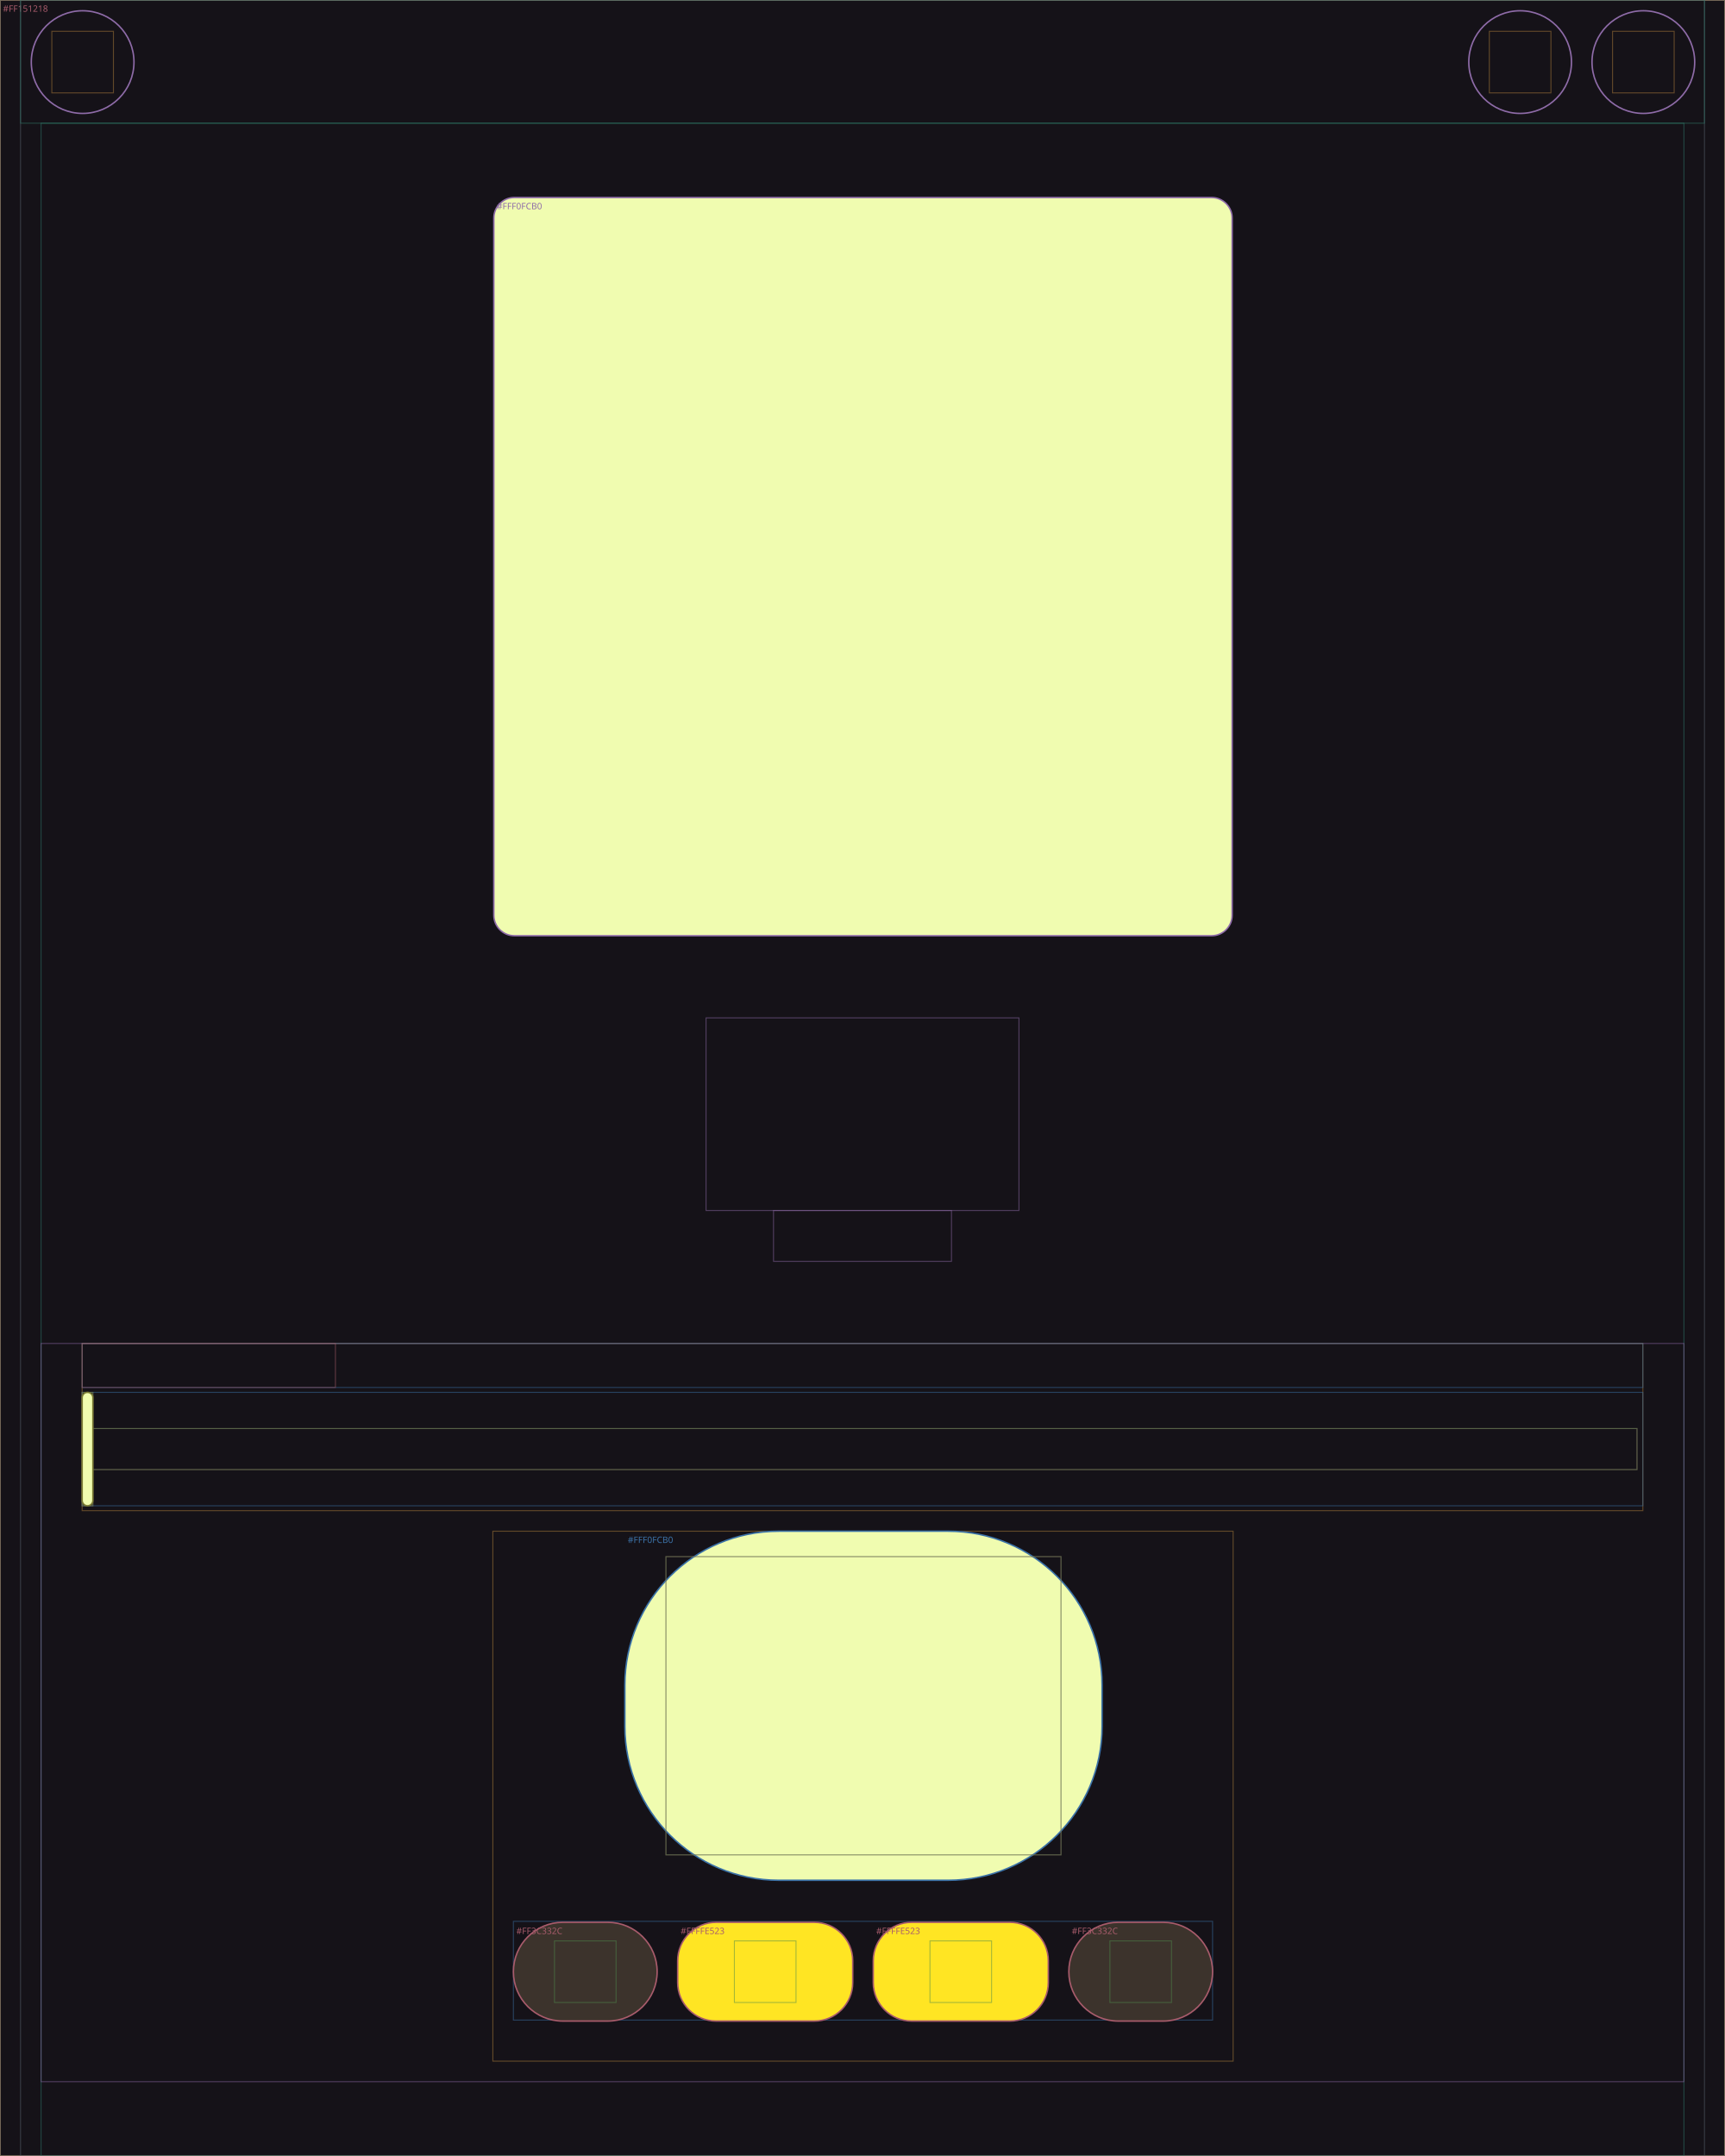
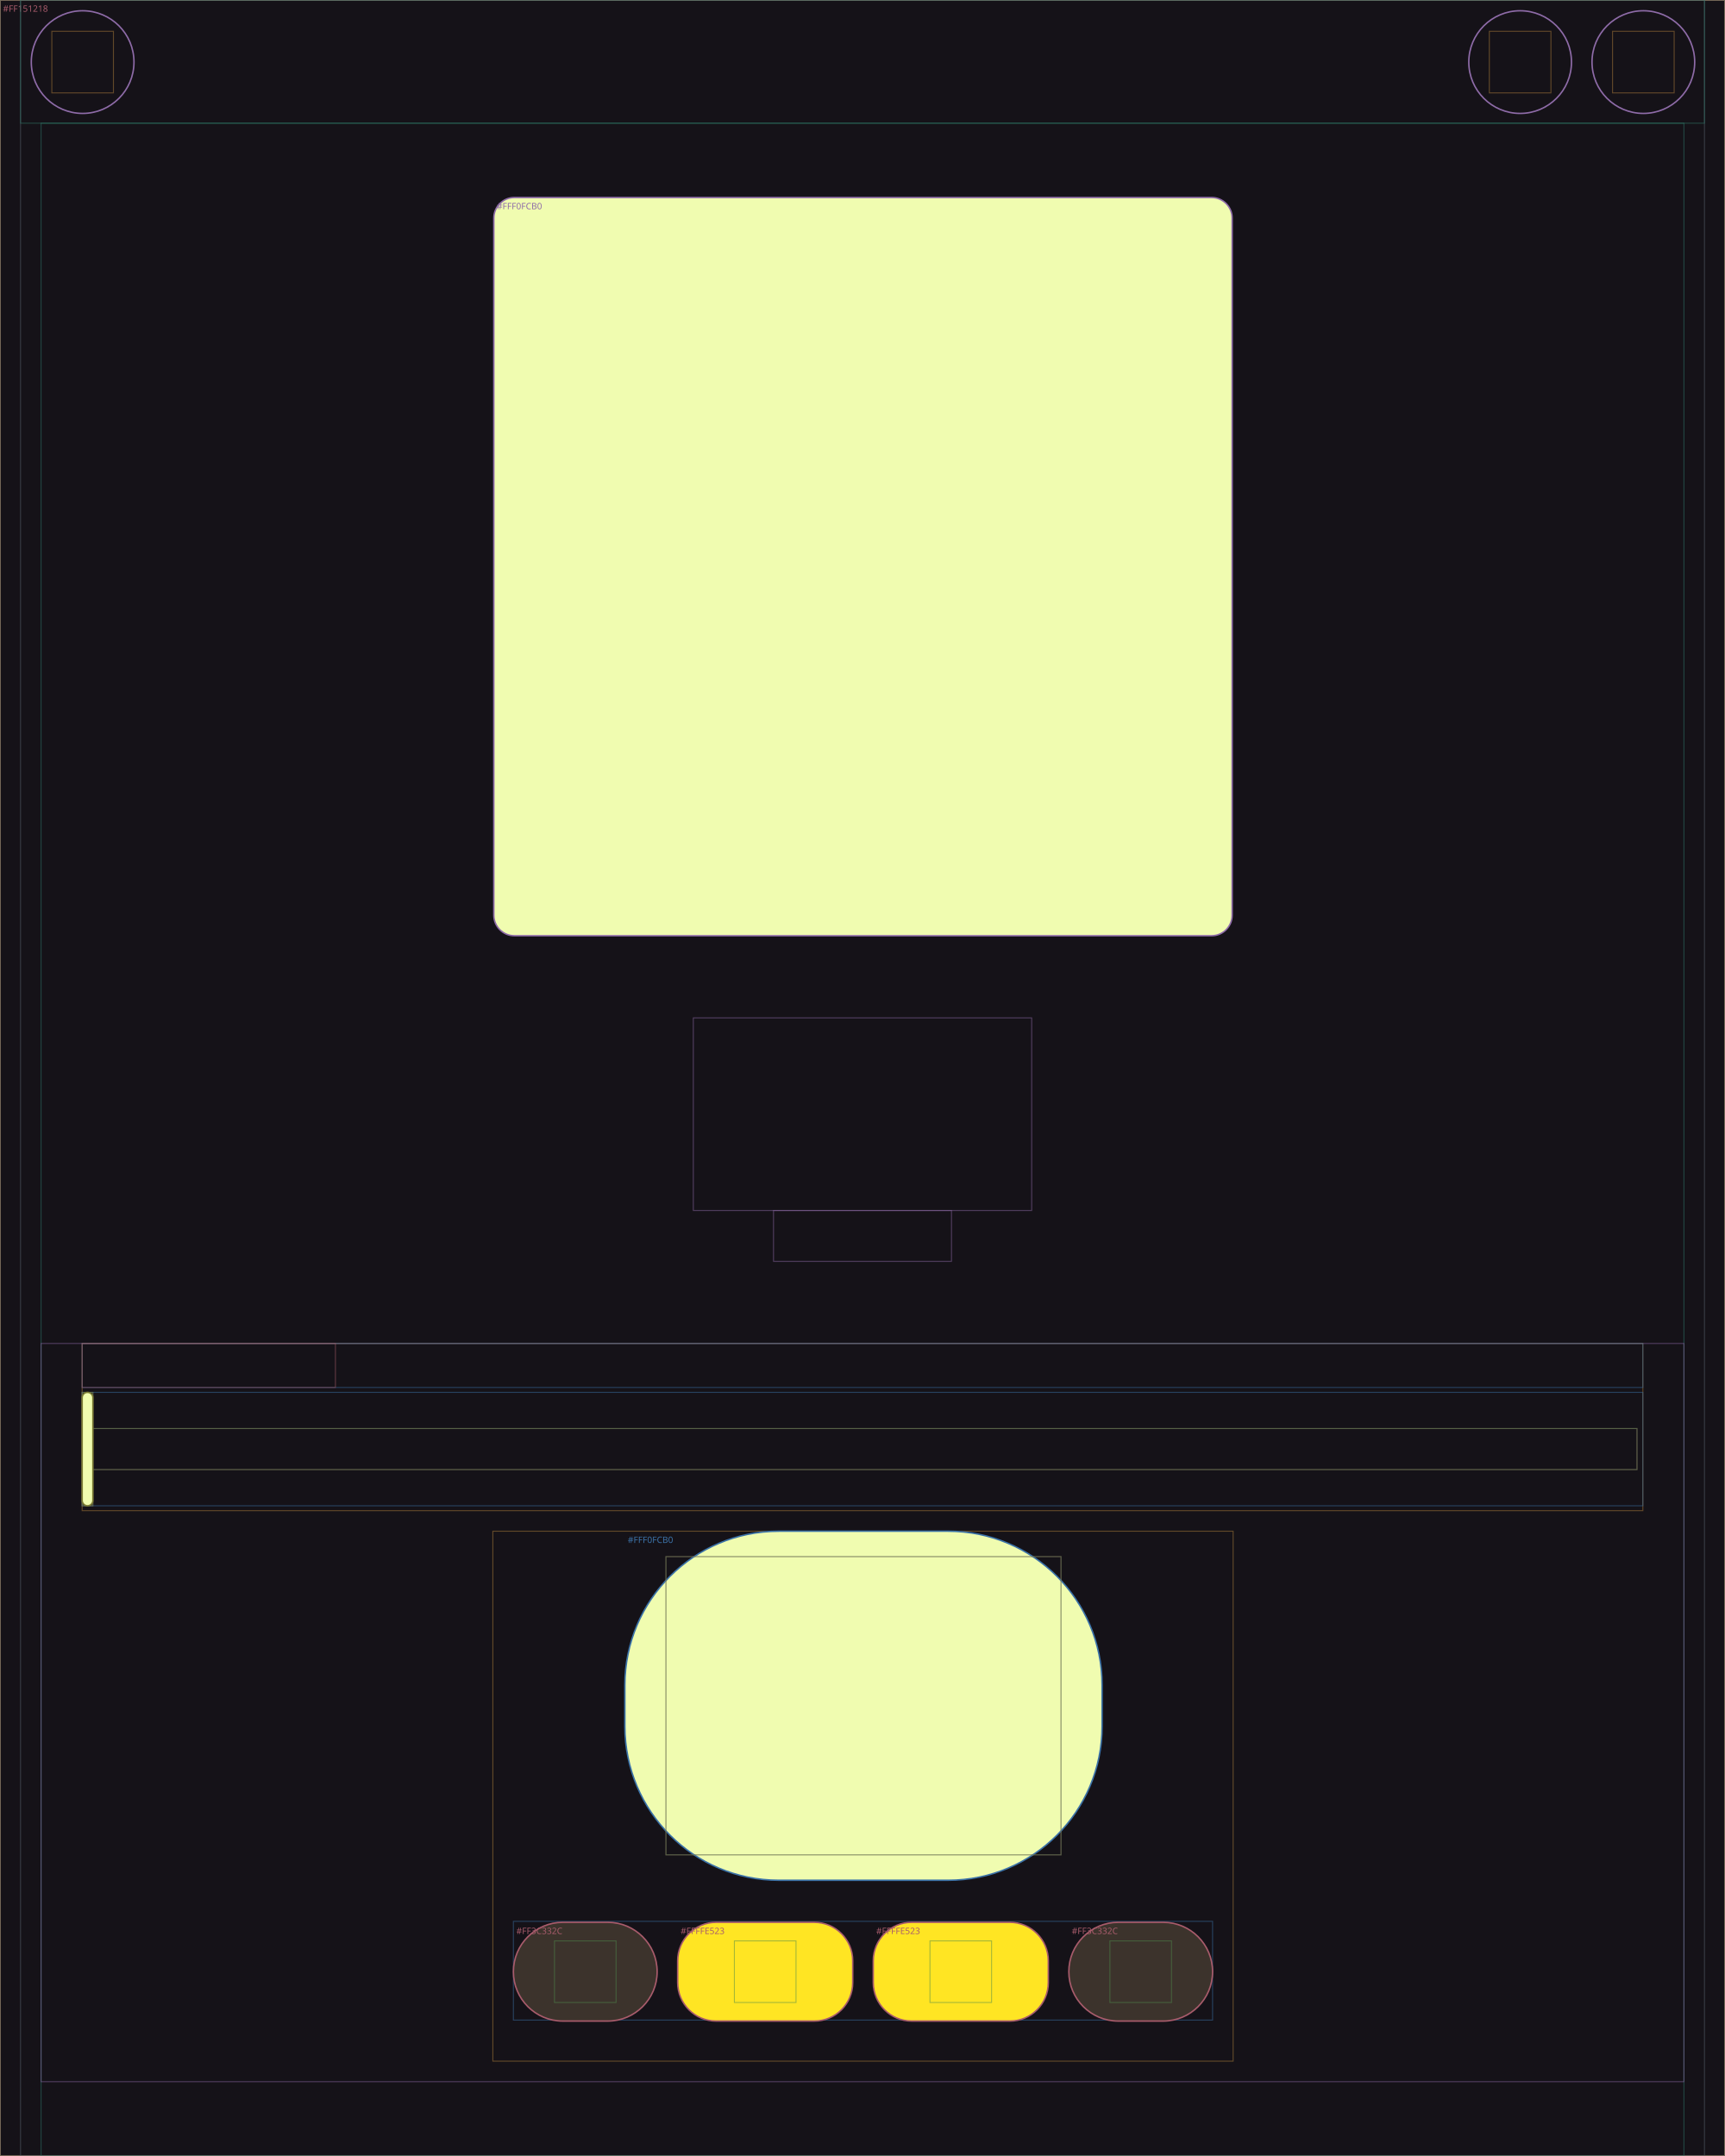
<svg xmlns="http://www.w3.org/2000/svg" viewBox="0 0 1764 2205" width="1764" height="2205" role="img" aria-label="Player/Screen layout wireframe">
  <rect width="1764" height="2205" fill="#ffffff" />
  <g>
    <rect x="0" y="0" width="1764" height="2205" fill="none" fill-opacity="0" stroke="#5B6470" stroke-width="1" stroke-opacity="0.5" />
  </g>
  <g>
    <rect x="0" y="0" width="1764" height="2205" fill="none" fill-opacity="0" stroke="#2E7D6B" stroke-width="1" stroke-opacity="0.5" />
  </g>
  <g>
    <rect x="0" y="0" width="1764" height="2205" fill="none" fill-opacity="0" stroke="#8E6BA8" stroke-width="1" stroke-opacity="0.5" />
  </g>
  <g>
    <rect x="0" y="0" width="1764" height="2205" fill="none" fill-opacity="0" stroke="#B0813B" stroke-width="1" stroke-opacity="0.5" />
  </g>
  <g>
    <rect x="0" y="0" width="1764" height="2205" fill="none" fill-opacity="0" stroke="#3B72A8" stroke-width="1" stroke-opacity="0.5" />
  </g>
  <g>
    <rect x="0" y="0" width="1764" height="2205" fill="#151218" fill-opacity="1" stroke="#A85B6B" stroke-width="1.5" stroke-opacity="1" />
    <text x="3" y="12" font-family="system-ui, sans-serif" font-size="9" fill="#A85B6B">#FF151218</text>
  </g>
  <g>
    <rect x="0" y="0" width="1764" height="2205" fill="none" fill-opacity="0" stroke="#4F8A4A" stroke-width="1" stroke-opacity="0.5" />
  </g>
  <g>
    <rect x="0" y="0" width="1764" height="2205" fill="none" fill-opacity="0" stroke="#7A7A33" stroke-width="1" stroke-opacity="0.5" />
  </g>
  <g>
    <rect x="0" y="0" width="1764" height="2205" fill="none" fill-opacity="0" stroke="#5B6470" stroke-width="1" stroke-opacity="0.5" />
  </g>
  <g>
    <rect x="21" y="0" width="1722" height="2205" fill="none" fill-opacity="0" stroke="#5B6470" stroke-width="1" stroke-opacity="0.5" />
  </g>
  <g>
    <rect x="21" y="0" width="1722" height="126" fill="none" fill-opacity="0" stroke="#2E7D6B" stroke-width="1" stroke-opacity="0.5" />
  </g>
  <g>
    <path d="M84.5,11 H84.5 A52.5,52.5 0 0 1 137,63.5 V63.5 A52.5,52.5 0 0 1 84.5,116 H84.5 A52.5,52.5 0 0 1 32,63.5 V63.5 A52.5,52.5 0 0 1 84.5,11 Z" fill="none" fill-opacity="0" stroke="#8E6BA8" stroke-width="1.5" stroke-opacity="1" />
  </g>
  <g>
    <rect x="53" y="32" width="63" height="63" fill="none" fill-opacity="0" stroke="#B0813B" stroke-width="1" stroke-opacity="0.5" />
  </g>
  <g>
    <path d="M1554.5,11 H1554.5 A52.5,52.5 0 0 1 1607,63.5 V63.5 A52.5,52.5 0 0 1 1554.5,116 H1554.5 A52.5,52.5 0 0 1 1502,63.5 V63.5 A52.5,52.5 0 0 1 1554.5,11 Z" fill="none" fill-opacity="0" stroke="#8E6BA8" stroke-width="1.5" stroke-opacity="1" />
  </g>
  <g>
    <rect x="1523" y="32" width="63" height="63" fill="none" fill-opacity="0" stroke="#B0813B" stroke-width="1" stroke-opacity="0.5" />
  </g>
  <g>
    <path d="M1680.5,11 H1680.5 A52.5,52.5 0 0 1 1733,63.5 V63.5 A52.5,52.5 0 0 1 1680.5,116 H1680.5 A52.5,52.5 0 0 1 1628,63.5 V63.5 A52.5,52.5 0 0 1 1680.5,11 Z" fill="none" fill-opacity="0" stroke="#8E6BA8" stroke-width="1.5" stroke-opacity="1" />
  </g>
  <g>
    <rect x="1649" y="32" width="63" height="63" fill="none" fill-opacity="0" stroke="#B0813B" stroke-width="1" stroke-opacity="0.5" />
  </g>
  <g>
    <rect x="42" y="126" width="1680" height="2079" fill="none" fill-opacity="0" stroke="#2E7D6B" stroke-width="1" stroke-opacity="0.5" />
  </g>
  <g>
    <path d="M526,202 H1239 A21,21 0 0 1 1260,223 V936 A21,21 0 0 1 1239,957 H526 A21,21 0 0 1 505,936 V223 A21,21 0 0 1 526,202 Z" fill="#F0FCB0" fill-opacity="1" stroke="#8E6BA8" stroke-width="1.5" stroke-opacity="1" />
    <text x="508" y="214" font-family="system-ui, sans-serif" font-size="9" fill="#8E6BA8">#FFF0FCB0</text>
  </g>
  <g>
-     <rect x="722" y="1041" width="320" height="197" fill="none" fill-opacity="0" stroke="#8E6BA8" stroke-width="1" stroke-opacity="0.5" />
+     <rect x="709" y="1041" width="346" height="197" fill="none" fill-opacity="0" stroke="#8E6BA8" stroke-width="1" stroke-opacity="0.5" />
  </g>
  <g>
    <rect x="791" y="1238" width="182" height="52" fill="none" fill-opacity="0" stroke="#8E6BA8" stroke-width="1" stroke-opacity="0.5" />
  </g>
  <g>
    <rect x="42" y="1374" width="1680" height="755" fill="none" fill-opacity="0" stroke="#8E6BA8" stroke-width="1" stroke-opacity="0.5" />
  </g>
  <g>
    <rect x="84" y="1374" width="1596" height="171" fill="none" fill-opacity="0" stroke="#B0813B" stroke-width="1" stroke-opacity="0.5" />
  </g>
  <g>
    <rect x="84" y="1374" width="1596" height="45" fill="none" fill-opacity="0" stroke="#3B72A8" stroke-width="1" stroke-opacity="0.5" />
  </g>
  <g>
    <rect x="84" y="1374" width="259" height="45" fill="none" fill-opacity="0" stroke="#A85B6B" stroke-width="1" stroke-opacity="0.5" />
  </g>
  <g>
    <rect x="84" y="1424" width="1596" height="116" fill="none" fill-opacity="0" stroke="#3B72A8" stroke-width="1" stroke-opacity="0.5" />
  </g>
  <g>
    <rect x="89" y="1461" width="1585" height="42" fill="none" fill-opacity="0" stroke="#A85B6B" stroke-width="1" stroke-opacity="0.5" />
  </g>
  <g>
    <rect x="89" y="1461" width="1585" height="42" fill="none" fill-opacity="0" stroke="#4F8A4A" stroke-width="1" stroke-opacity="0.5" />
  </g>
  <g>
    <rect x="84" y="1424" width="11" height="116" fill="none" fill-opacity="0" stroke="#A85B6B" stroke-width="1" stroke-opacity="0.5" />
  </g>
  <g>
    <rect x="84" y="1424" width="11" height="116" fill="none" fill-opacity="0" stroke="#4F8A4A" stroke-width="1" stroke-opacity="0.5" />
  </g>
  <g>
    <path d="M89.5,1424 H89.5 A5.5,5.5 0 0 1 95,1429.5 V1534.5 A5.5,5.5 0 0 1 89.5,1540 H89.5 A5.5,5.5 0 0 1 84,1534.5 V1429.5 A5.5,5.5 0 0 1 89.5,1424 Z" fill="#F0FCB0" fill-opacity="1" stroke="#7A7A33" stroke-width="1.5" stroke-opacity="1" />
  </g>
  <g>
    <rect x="504" y="1566" width="757" height="542" fill="none" fill-opacity="0" stroke="#B0813B" stroke-width="1" stroke-opacity="0.5" />
  </g>
  <g>
    <path d="M796.5,1566 H969.5 A157.5,157.5 0 0 1 1127,1723.5 V1765.5 A157.5,157.5 0 0 1 969.5,1923 H796.5 A157.5,157.5 0 0 1 639,1765.5 V1723.5 A157.5,157.5 0 0 1 796.5,1566 Z" fill="#F0FCB0" fill-opacity="1" stroke="#3B72A8" stroke-width="1.5" stroke-opacity="1" />
    <text x="642" y="1578" font-family="system-ui, sans-serif" font-size="9" fill="#3B72A8">#FFF0FCB0</text>
  </g>
  <g>
    <rect x="681" y="1592" width="404" height="305" fill="none" fill-opacity="0" stroke="#A85B6B" stroke-width="1" stroke-opacity="0.5" />
  </g>
  <g>
    <rect x="681" y="1592" width="404" height="305" fill="none" fill-opacity="0" stroke="#4F8A4A" stroke-width="1" stroke-opacity="0.5" />
  </g>
  <g>
    <rect x="525" y="1965" width="715" height="101" fill="none" fill-opacity="0" stroke="#3B72A8" stroke-width="1" stroke-opacity="0.5" />
  </g>
  <g>
    <path d="M575.5,1966 H621.5 A50.5,50.5 0 0 1 672,2016.5 V2016.5 A50.5,50.5 0 0 1 621.5,2067 H575.5 A50.5,50.5 0 0 1 525,2016.5 V2016.5 A50.5,50.5 0 0 1 575.5,1966 Z" fill="#3C332C" fill-opacity="1" stroke="#A85B6B" stroke-width="1.5" stroke-opacity="1" />
    <text x="528" y="1978" font-family="system-ui, sans-serif" font-size="9" fill="#A85B6B">#FF3C332C</text>
  </g>
  <g>
    <rect x="567" y="1985" width="63" height="63" fill="none" fill-opacity="0" stroke="#4F8A4A" stroke-width="1" stroke-opacity="0.5" />
  </g>
  <g>
    <path d="M732.375,1966 H832.625 A39.375,39.375 0 0 1 872,2005.375 V2027.625 A39.375,39.375 0 0 1 832.625,2067 H732.375 A39.375,39.375 0 0 1 693,2027.625 V2005.375 A39.375,39.375 0 0 1 732.375,1966 Z" fill="#FFE523" fill-opacity="1" stroke="#A85B6B" stroke-width="1.5" stroke-opacity="1" />
    <text x="696" y="1978" font-family="system-ui, sans-serif" font-size="9" fill="#A85B6B">#FFFFE523</text>
  </g>
  <g>
    <rect x="751" y="1985" width="63" height="63" fill="none" fill-opacity="0" stroke="#4F8A4A" stroke-width="1" stroke-opacity="0.5" />
  </g>
  <g>
    <path d="M932.375,1966 H1032.625 A39.375,39.375 0 0 1 1072,2005.375 V2027.625 A39.375,39.375 0 0 1 1032.625,2067 H932.375 A39.375,39.375 0 0 1 893,2027.625 V2005.375 A39.375,39.375 0 0 1 932.375,1966 Z" fill="#FFE523" fill-opacity="1" stroke="#A85B6B" stroke-width="1.5" stroke-opacity="1" />
    <text x="896" y="1978" font-family="system-ui, sans-serif" font-size="9" fill="#A85B6B">#FFFFE523</text>
  </g>
  <g>
    <rect x="951" y="1985" width="63" height="63" fill="none" fill-opacity="0" stroke="#4F8A4A" stroke-width="1" stroke-opacity="0.5" />
  </g>
  <g>
    <path d="M1143.5,1966 H1189.5 A50.5,50.5 0 0 1 1240,2016.5 V2016.5 A50.5,50.5 0 0 1 1189.5,2067 H1143.5 A50.5,50.5 0 0 1 1093,2016.5 V2016.5 A50.5,50.5 0 0 1 1143.5,1966 Z" fill="#3C332C" fill-opacity="1" stroke="#A85B6B" stroke-width="1.5" stroke-opacity="1" />
    <text x="1096" y="1978" font-family="system-ui, sans-serif" font-size="9" fill="#A85B6B">#FF3C332C</text>
  </g>
  <g>
    <rect x="1135" y="1985" width="63" height="63" fill="none" fill-opacity="0" stroke="#4F8A4A" stroke-width="1" stroke-opacity="0.5" />
  </g>
</svg>
